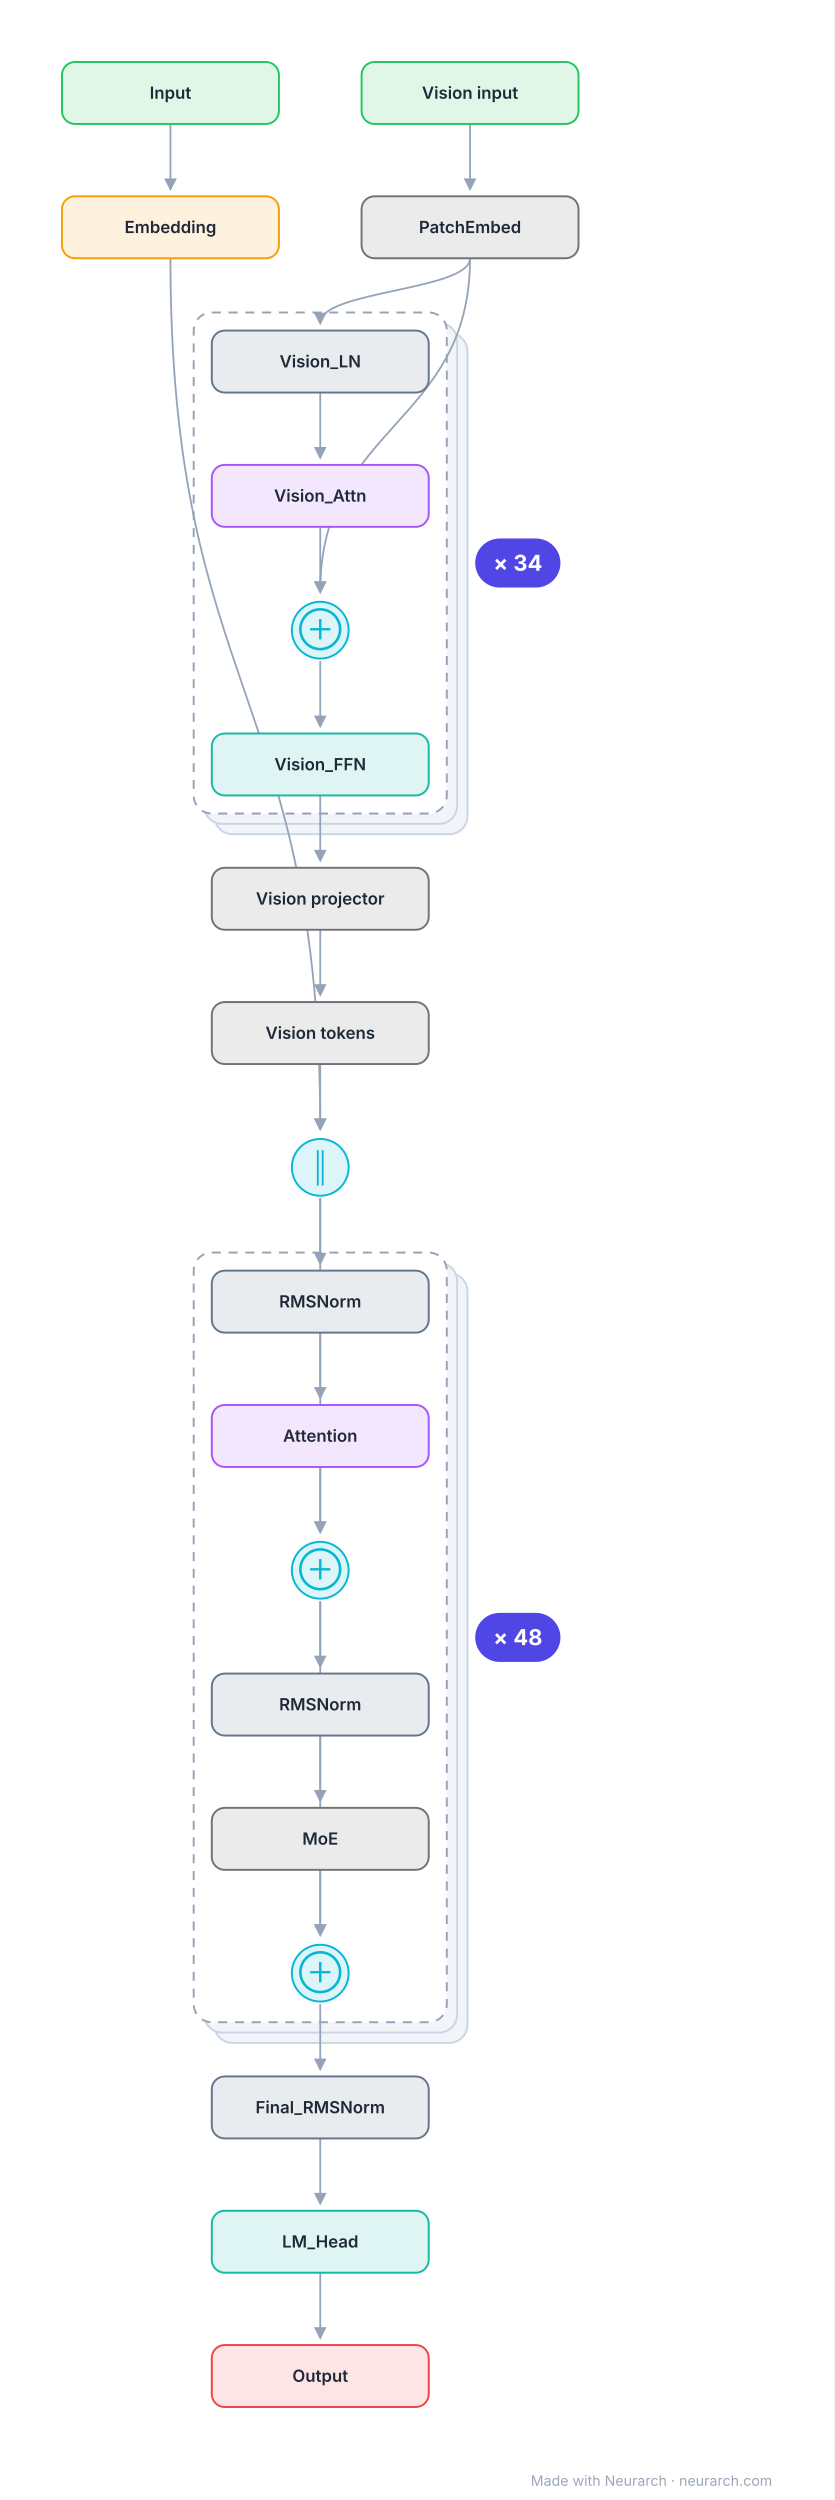
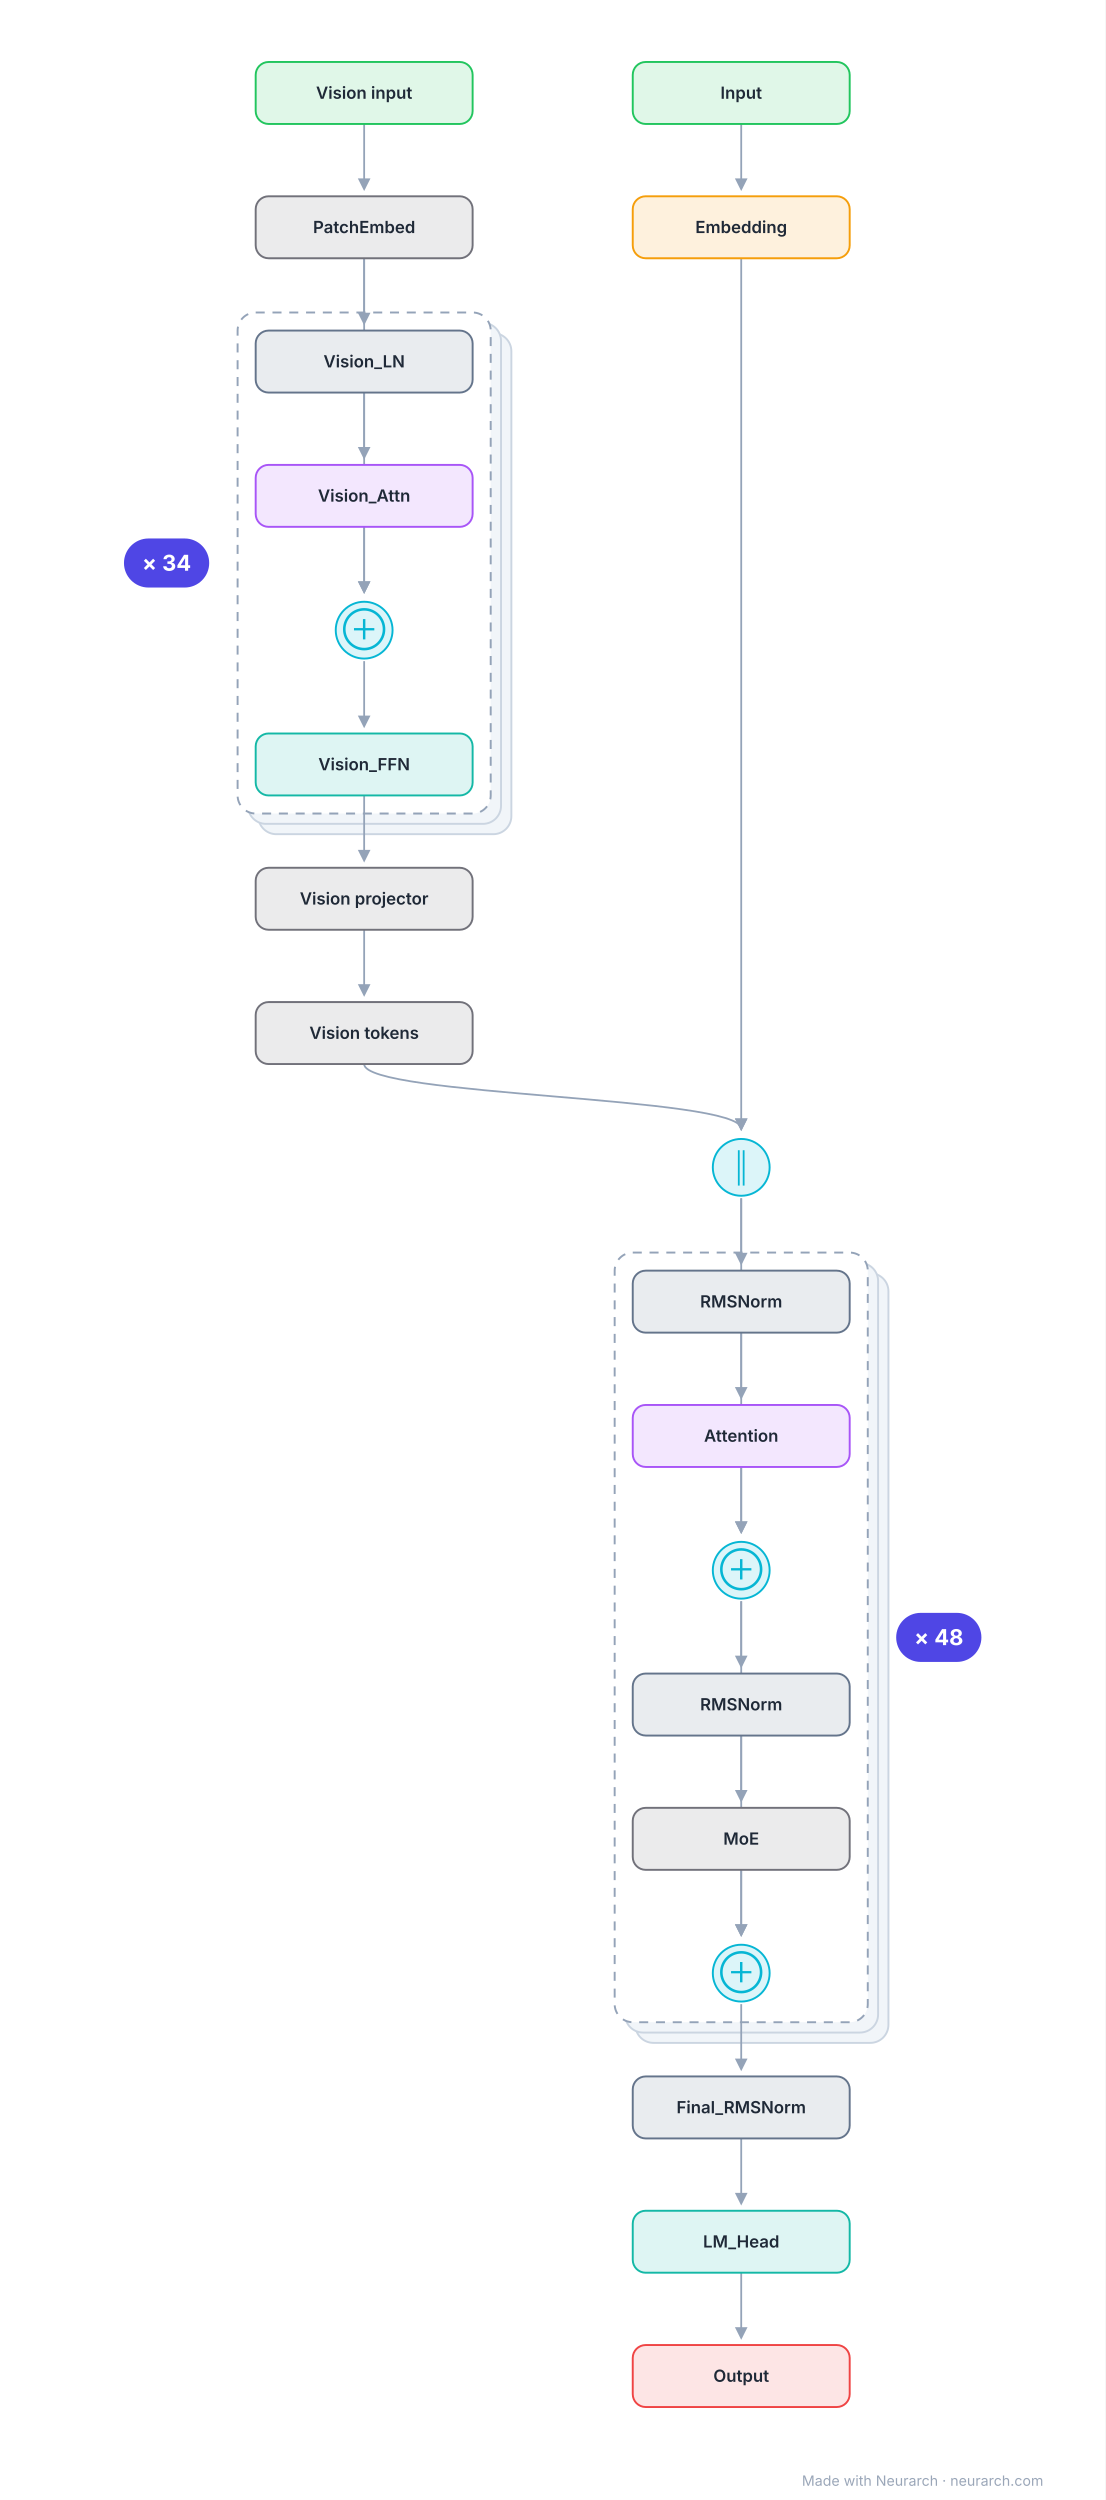
- <svg xmlns="http://www.w3.org/2000/svg" width="646" height="1936" viewBox="0 0 646 1936" font-family="-apple-system, 'Segoe UI', Inter, Helvetica, Arial, sans-serif">
+ <svg xmlns="http://www.w3.org/2000/svg" width="856" height="1936" viewBox="0 0 856 1936" font-family="-apple-system, 'Segoe UI', Inter, Helvetica, Arial, sans-serif">
  <defs>
    <marker id="arrow" viewBox="0 0 10 10" refX="8" refY="5" markerWidth="7" markerHeight="7" orient="auto-start-reverse">
      <path d="M0,0 L10,5 L0,10 z" fill="#94a3b8" />
    </marker>
  </defs>
-   <rect x="0" y="0" width="646" height="1936" fill="#ffffff" />
-   <rect x="166.0" y="258.0" width="196.0" height="388.0" rx="14" fill="#f1f5f9" stroke="#cbd5e1" stroke-width="1.5" />
-   <rect x="158.0" y="250.0" width="196.0" height="388.0" rx="14" fill="#f1f5f9" stroke="#cbd5e1" stroke-width="1.5" />
-   <rect x="150.0" y="242.0" width="196.0" height="388.0" rx="14" fill="#ffffff" stroke="#94a3b8" stroke-width="1.5" stroke-dasharray="7 6" />
-   <rect x="368.0" y="417.0" width="66" height="38" rx="19" fill="#4f46e5" />
-   <text x="401.0" y="442.0" text-anchor="middle" font-size="17" font-weight="700" fill="#ffffff">× 34</text>
-   <rect x="166.0" y="986.0" width="196.0" height="596.0" rx="14" fill="#f1f5f9" stroke="#cbd5e1" stroke-width="1.5" />
-   <rect x="158.0" y="978.0" width="196.0" height="596.0" rx="14" fill="#f1f5f9" stroke="#cbd5e1" stroke-width="1.5" />
-   <rect x="150.0" y="970.0" width="196.0" height="596.0" rx="14" fill="#ffffff" stroke="#94a3b8" stroke-width="1.5" stroke-dasharray="7 6" />
-   <rect x="368.0" y="1249.0" width="66" height="38" rx="19" fill="#4f46e5" />
-   <text x="401.0" y="1274.0" text-anchor="middle" font-size="17" font-weight="700" fill="#ffffff">× 48</text>
-   <path d="M132.0,96.0 C132.0,121.0 132.0,121.0 132.0,146.0" fill="none" stroke="#94a3b8" stroke-width="1.4" marker-end="url(#arrow)" />
-   <path d="M364.0,96.0 C364.0,121.0 364.0,121.0 364.0,146.0" fill="none" stroke="#94a3b8" stroke-width="1.4" marker-end="url(#arrow)" />
-   <path d="M364.0,200.0 C364.0,225.0 248.0,225.0 248.0,250.0" fill="none" stroke="#94a3b8" stroke-width="1.4" marker-end="url(#arrow)" />
-   <path d="M248.0,304.0 C248.0,329.0 248.0,329.0 248.0,354.0" fill="none" stroke="#94a3b8" stroke-width="1.4" marker-end="url(#arrow)" />
-   <path d="M248.0,408.0 C248.0,433.0 248.0,433.0 248.0,458.0" fill="none" stroke="#94a3b8" stroke-width="1.4" marker-end="url(#arrow)" />
-   <path d="M364.0,200.0 C364.0,329.0 248.0,329.0 248.0,458.0" fill="none" stroke="#94a3b8" stroke-width="1.4" marker-end="url(#arrow)" />
-   <path d="M248.0,512.0 C248.0,537.0 248.0,537.0 248.0,562.0" fill="none" stroke="#94a3b8" stroke-width="1.4" marker-end="url(#arrow)" />
-   <path d="M248.0,720.0 C248.0,745.0 248.0,745.0 248.0,770.0" fill="none" stroke="#94a3b8" stroke-width="1.4" marker-end="url(#arrow)" />
-   <path d="M132.0,200.0 C132.0,537.0 248.0,537.0 248.0,874.0" fill="none" stroke="#94a3b8" stroke-width="1.4" marker-end="url(#arrow)" />
-   <path d="M248.0,824.0 C248.0,849.0 248.0,849.0 248.0,874.0" fill="none" stroke="#94a3b8" stroke-width="1.4" marker-end="url(#arrow)" />
-   <path d="M248.0,928.0 C248.0,953.0 248.0,953.0 248.0,978.0" fill="none" stroke="#94a3b8" stroke-width="1.4" marker-end="url(#arrow)" />
-   <path d="M248.0,1032.0 C248.0,1057.0 248.0,1057.0 248.0,1082.0" fill="none" stroke="#94a3b8" stroke-width="1.4" marker-end="url(#arrow)" />
-   <path d="M248.0,1136.0 C248.0,1161.0 248.0,1161.0 248.0,1186.0" fill="none" stroke="#94a3b8" stroke-width="1.4" marker-end="url(#arrow)" />
-   <path d="M248.0,928.0 C248.0,1057.0 248.0,1057.0 248.0,1186.0" fill="none" stroke="#94a3b8" stroke-width="1.4" marker-end="url(#arrow)" />
-   <path d="M248.0,1240.0 C248.0,1265.0 248.0,1265.0 248.0,1290.0" fill="none" stroke="#94a3b8" stroke-width="1.4" marker-end="url(#arrow)" />
-   <path d="M248.0,1344.0 C248.0,1369.0 248.0,1369.0 248.0,1394.0" fill="none" stroke="#94a3b8" stroke-width="1.4" marker-end="url(#arrow)" />
-   <path d="M248.0,1448.0 C248.0,1473.0 248.0,1473.0 248.0,1498.0" fill="none" stroke="#94a3b8" stroke-width="1.4" marker-end="url(#arrow)" />
-   <path d="M248.0,1240.0 C248.0,1369.0 248.0,1369.0 248.0,1498.0" fill="none" stroke="#94a3b8" stroke-width="1.4" marker-end="url(#arrow)" />
-   <path d="M248.0,1656.0 C248.0,1681.0 248.0,1681.0 248.0,1706.0" fill="none" stroke="#94a3b8" stroke-width="1.4" marker-end="url(#arrow)" />
-   <path d="M248.0,1760.0 C248.0,1785.0 248.0,1785.0 248.0,1810.0" fill="none" stroke="#94a3b8" stroke-width="1.4" marker-end="url(#arrow)" />
-   <path d="M248.0,616.0 C248.0,641.0 248.0,641.0 248.0,666.0" fill="none" stroke="#94a3b8" stroke-width="1.4" marker-end="url(#arrow)" />
-   <path d="M248.0,1552.0 C248.0,1577.0 248.0,1577.0 248.0,1602.0" fill="none" stroke="#94a3b8" stroke-width="1.4" marker-end="url(#arrow)" />
-   <rect x="48.0" y="48.0" width="168" height="48" rx="10" fill="rgb(224, 247, 232)" stroke="#22c55e" stroke-width="1.5" />
-   <text x="132.0" y="76.5" text-anchor="middle" font-size="13" font-weight="600" fill="#1f2937">Input</text>
-   <rect x="48.0" y="152.0" width="168" height="48" rx="10" fill="rgb(254, 241, 221)" stroke="#f59e0b" stroke-width="1.5" />
-   <text x="132.0" y="180.5" text-anchor="middle" font-size="13" font-weight="600" fill="#1f2937">Embedding</text>
-   <rect x="280.0" y="48.0" width="168" height="48" rx="10" fill="rgb(224, 247, 232)" stroke="#22c55e" stroke-width="1.5" />
-   <text x="364.0" y="76.5" text-anchor="middle" font-size="13" font-weight="600" fill="#1f2937">Vision input</text>
-   <rect x="280.0" y="152.0" width="168" height="48" rx="10" fill="rgb(235, 235, 236)" stroke="#71717a" stroke-width="1.5" />
-   <text x="364.0" y="180.5" text-anchor="middle" font-size="13" font-weight="600" fill="#1f2937">PatchEmbed</text>
-   <rect x="164.0" y="256.0" width="168" height="48" rx="10" fill="rgb(233, 236, 239)" stroke="#64748b" stroke-width="1.5" />
-   <text x="248.0" y="284.5" text-anchor="middle" font-size="13" font-weight="600" fill="#1f2937">Vision_LN</text>
-   <rect x="164.0" y="360.0" width="168" height="48" rx="10" fill="rgb(243, 231, 254)" stroke="#a855f7" stroke-width="1.5" />
-   <text x="248.0" y="388.5" text-anchor="middle" font-size="13" font-weight="600" fill="#1f2937">Vision_Attn</text>
-   <circle cx="248.0" cy="488.0" r="22" fill="rgb(220, 245, 249)" stroke="#06b6d4" stroke-width="1.5" />
-   <text x="248.0" y="496.0" text-anchor="middle" font-size="24" fill="#06b6d4">⊕</text>
-   <rect x="164.0" y="568.0" width="168" height="48" rx="10" fill="rgb(222, 245, 243)" stroke="#14b8a6" stroke-width="1.5" />
-   <text x="248.0" y="596.5" text-anchor="middle" font-size="13" font-weight="600" fill="#1f2937">Vision_FFN</text>
-   <rect x="164.0" y="672.0" width="168" height="48" rx="10" fill="rgb(235, 235, 236)" stroke="#71717a" stroke-width="1.5" />
-   <text x="248.0" y="700.5" text-anchor="middle" font-size="13" font-weight="600" fill="#1f2937">Vision projector</text>
-   <rect x="164.0" y="776.0" width="168" height="48" rx="10" fill="rgb(235, 235, 236)" stroke="#71717a" stroke-width="1.5" />
-   <text x="248.0" y="804.5" text-anchor="middle" font-size="13" font-weight="600" fill="#1f2937">Vision tokens</text>
-   <circle cx="248.0" cy="904.0" r="22" fill="rgb(220, 245, 249)" stroke="#06b6d4" stroke-width="1.5" />
-   <text x="248.0" y="912.0" text-anchor="middle" font-size="24" fill="#06b6d4">∥</text>
-   <rect x="164.0" y="984.0" width="168" height="48" rx="10" fill="rgb(233, 236, 239)" stroke="#64748b" stroke-width="1.5" />
-   <text x="248.0" y="1012.5" text-anchor="middle" font-size="13" font-weight="600" fill="#1f2937">RMSNorm</text>
-   <rect x="164.0" y="1088.0" width="168" height="48" rx="10" fill="rgb(243, 231, 254)" stroke="#a855f7" stroke-width="1.5" />
-   <text x="248.0" y="1116.5" text-anchor="middle" font-size="13" font-weight="600" fill="#1f2937">Attention</text>
-   <circle cx="248.0" cy="1216.0" r="22" fill="rgb(220, 245, 249)" stroke="#06b6d4" stroke-width="1.5" />
-   <text x="248.0" y="1224.0" text-anchor="middle" font-size="24" fill="#06b6d4">⊕</text>
-   <rect x="164.0" y="1296.0" width="168" height="48" rx="10" fill="rgb(233, 236, 239)" stroke="#64748b" stroke-width="1.5" />
-   <text x="248.0" y="1324.5" text-anchor="middle" font-size="13" font-weight="600" fill="#1f2937">RMSNorm</text>
-   <rect x="164.0" y="1400.0" width="168" height="48" rx="10" fill="rgb(235, 235, 236)" stroke="#71717a" stroke-width="1.5" />
-   <text x="248.0" y="1428.5" text-anchor="middle" font-size="13" font-weight="600" fill="#1f2937">MoE</text>
-   <circle cx="248.0" cy="1528.0" r="22" fill="rgb(220, 245, 249)" stroke="#06b6d4" stroke-width="1.5" />
-   <text x="248.0" y="1536.0" text-anchor="middle" font-size="24" fill="#06b6d4">⊕</text>
-   <rect x="164.0" y="1608.0" width="168" height="48" rx="10" fill="rgb(233, 236, 239)" stroke="#64748b" stroke-width="1.5" />
-   <text x="248.0" y="1636.5" text-anchor="middle" font-size="13" font-weight="600" fill="#1f2937">Final_RMSNorm</text>
-   <rect x="164.0" y="1712.0" width="168" height="48" rx="10" fill="rgb(222, 245, 243)" stroke="#14b8a6" stroke-width="1.5" />
-   <text x="248.0" y="1740.5" text-anchor="middle" font-size="13" font-weight="600" fill="#1f2937">LM_Head</text>
-   <rect x="164.0" y="1816.0" width="168" height="48" rx="10" fill="rgb(253, 229, 229)" stroke="#ef4444" stroke-width="1.5" />
-   <text x="248.0" y="1844.5" text-anchor="middle" font-size="13" font-weight="600" fill="#1f2937">Output</text>
-   <text x="598.0" y="1925.0" text-anchor="end" font-size="11" fill="#9aa6b8">Made with Neurarch · neurarch.com</text>
+   <rect x="0" y="0" width="856" height="1936" fill="#ffffff" />
+   <rect x="200.0" y="258.0" width="196.0" height="388.0" rx="14" fill="#f1f5f9" stroke="#cbd5e1" stroke-width="1.5" />
+   <rect x="192.0" y="250.0" width="196.0" height="388.0" rx="14" fill="#f1f5f9" stroke="#cbd5e1" stroke-width="1.5" />
+   <rect x="184.0" y="242.0" width="196.0" height="388.0" rx="14" fill="#ffffff" stroke="#94a3b8" stroke-width="1.5" stroke-dasharray="7 6" />
+   <rect x="96.0" y="417.0" width="66" height="38" rx="19" fill="#4f46e5" />
+   <text x="129.0" y="442.0" text-anchor="middle" font-size="17" font-weight="700" fill="#ffffff">× 34</text>
+   <rect x="492.0" y="986.0" width="196.0" height="596.0" rx="14" fill="#f1f5f9" stroke="#cbd5e1" stroke-width="1.5" />
+   <rect x="484.0" y="978.0" width="196.0" height="596.0" rx="14" fill="#f1f5f9" stroke="#cbd5e1" stroke-width="1.5" />
+   <rect x="476.0" y="970.0" width="196.0" height="596.0" rx="14" fill="#ffffff" stroke="#94a3b8" stroke-width="1.5" stroke-dasharray="7 6" />
+   <rect x="694.0" y="1249.0" width="66" height="38" rx="19" fill="#4f46e5" />
+   <text x="727.0" y="1274.0" text-anchor="middle" font-size="17" font-weight="700" fill="#ffffff">× 48</text>
+   <path d="M574.0,96.0 C574.0,121.0 574.0,121.0 574.0,146.0" fill="none" stroke="#94a3b8" stroke-width="1.4" marker-end="url(#arrow)" />
+   <path d="M282.0,96.0 C282.0,121.0 282.0,121.0 282.0,146.0" fill="none" stroke="#94a3b8" stroke-width="1.4" marker-end="url(#arrow)" />
+   <path d="M282.0,200.0 C282.0,225.0 282.0,225.0 282.0,250.0" fill="none" stroke="#94a3b8" stroke-width="1.4" marker-end="url(#arrow)" />
+   <path d="M282.0,304.0 C282.0,329.0 282.0,329.0 282.0,354.0" fill="none" stroke="#94a3b8" stroke-width="1.4" marker-end="url(#arrow)" />
+   <path d="M282.0,408.0 C282.0,433.0 282.0,433.0 282.0,458.0" fill="none" stroke="#94a3b8" stroke-width="1.4" marker-end="url(#arrow)" />
+   <path d="M282.0,200.0 C282.0,329.0 282.0,329.0 282.0,458.0" fill="none" stroke="#94a3b8" stroke-width="1.4" marker-end="url(#arrow)" />
+   <path d="M282.0,512.0 C282.0,537.0 282.0,537.0 282.0,562.0" fill="none" stroke="#94a3b8" stroke-width="1.4" marker-end="url(#arrow)" />
+   <path d="M282.0,720.0 C282.0,745.0 282.0,745.0 282.0,770.0" fill="none" stroke="#94a3b8" stroke-width="1.4" marker-end="url(#arrow)" />
+   <path d="M574.0,200.0 C574.0,537.0 574.0,537.0 574.0,874.0" fill="none" stroke="#94a3b8" stroke-width="1.4" marker-end="url(#arrow)" />
+   <path d="M282.0,824.0 C282.0,849.0 574.0,849.0 574.0,874.0" fill="none" stroke="#94a3b8" stroke-width="1.4" marker-end="url(#arrow)" />
+   <path d="M574.0,928.0 C574.0,953.0 574.0,953.0 574.0,978.0" fill="none" stroke="#94a3b8" stroke-width="1.4" marker-end="url(#arrow)" />
+   <path d="M574.0,1032.0 C574.0,1057.0 574.0,1057.0 574.0,1082.0" fill="none" stroke="#94a3b8" stroke-width="1.4" marker-end="url(#arrow)" />
+   <path d="M574.0,1136.0 C574.0,1161.0 574.0,1161.0 574.0,1186.0" fill="none" stroke="#94a3b8" stroke-width="1.4" marker-end="url(#arrow)" />
+   <path d="M574.0,928.0 C574.0,1057.0 574.0,1057.0 574.0,1186.0" fill="none" stroke="#94a3b8" stroke-width="1.4" marker-end="url(#arrow)" />
+   <path d="M574.0,1240.0 C574.0,1265.0 574.0,1265.0 574.0,1290.0" fill="none" stroke="#94a3b8" stroke-width="1.4" marker-end="url(#arrow)" />
+   <path d="M574.0,1344.0 C574.0,1369.0 574.0,1369.0 574.0,1394.0" fill="none" stroke="#94a3b8" stroke-width="1.4" marker-end="url(#arrow)" />
+   <path d="M574.0,1448.0 C574.0,1473.0 574.0,1473.0 574.0,1498.0" fill="none" stroke="#94a3b8" stroke-width="1.4" marker-end="url(#arrow)" />
+   <path d="M574.0,1240.0 C574.0,1369.0 574.0,1369.0 574.0,1498.0" fill="none" stroke="#94a3b8" stroke-width="1.4" marker-end="url(#arrow)" />
+   <path d="M574.0,1656.0 C574.0,1681.0 574.0,1681.0 574.0,1706.0" fill="none" stroke="#94a3b8" stroke-width="1.4" marker-end="url(#arrow)" />
+   <path d="M574.0,1760.0 C574.0,1785.0 574.0,1785.0 574.0,1810.0" fill="none" stroke="#94a3b8" stroke-width="1.4" marker-end="url(#arrow)" />
+   <path d="M282.0,616.0 C282.0,641.0 282.0,641.0 282.0,666.0" fill="none" stroke="#94a3b8" stroke-width="1.4" marker-end="url(#arrow)" />
+   <path d="M574.0,1552.0 C574.0,1577.0 574.0,1577.0 574.0,1602.0" fill="none" stroke="#94a3b8" stroke-width="1.4" marker-end="url(#arrow)" />
+   <rect x="490.0" y="48.0" width="168" height="48" rx="10" fill="rgb(224, 247, 232)" stroke="#22c55e" stroke-width="1.5" />
+   <text x="574.0" y="76.5" text-anchor="middle" font-size="13" font-weight="600" fill="#1f2937">Input</text>
+   <rect x="490.0" y="152.0" width="168" height="48" rx="10" fill="rgb(254, 241, 221)" stroke="#f59e0b" stroke-width="1.5" />
+   <text x="574.0" y="180.5" text-anchor="middle" font-size="13" font-weight="600" fill="#1f2937">Embedding</text>
+   <rect x="198.0" y="48.0" width="168" height="48" rx="10" fill="rgb(224, 247, 232)" stroke="#22c55e" stroke-width="1.5" />
+   <text x="282.0" y="76.5" text-anchor="middle" font-size="13" font-weight="600" fill="#1f2937">Vision input</text>
+   <rect x="198.0" y="152.0" width="168" height="48" rx="10" fill="rgb(235, 235, 236)" stroke="#71717a" stroke-width="1.5" />
+   <text x="282.0" y="180.5" text-anchor="middle" font-size="13" font-weight="600" fill="#1f2937">PatchEmbed</text>
+   <rect x="198.0" y="256.0" width="168" height="48" rx="10" fill="rgb(233, 236, 239)" stroke="#64748b" stroke-width="1.5" />
+   <text x="282.0" y="284.5" text-anchor="middle" font-size="13" font-weight="600" fill="#1f2937">Vision_LN</text>
+   <rect x="198.0" y="360.0" width="168" height="48" rx="10" fill="rgb(243, 231, 254)" stroke="#a855f7" stroke-width="1.5" />
+   <text x="282.0" y="388.5" text-anchor="middle" font-size="13" font-weight="600" fill="#1f2937">Vision_Attn</text>
+   <circle cx="282.0" cy="488.0" r="22" fill="rgb(220, 245, 249)" stroke="#06b6d4" stroke-width="1.5" />
+   <text x="282.0" y="496.0" text-anchor="middle" font-size="24" fill="#06b6d4">⊕</text>
+   <rect x="198.0" y="568.0" width="168" height="48" rx="10" fill="rgb(222, 245, 243)" stroke="#14b8a6" stroke-width="1.5" />
+   <text x="282.0" y="596.5" text-anchor="middle" font-size="13" font-weight="600" fill="#1f2937">Vision_FFN</text>
+   <rect x="198.0" y="672.0" width="168" height="48" rx="10" fill="rgb(235, 235, 236)" stroke="#71717a" stroke-width="1.5" />
+   <text x="282.0" y="700.5" text-anchor="middle" font-size="13" font-weight="600" fill="#1f2937">Vision projector</text>
+   <rect x="198.0" y="776.0" width="168" height="48" rx="10" fill="rgb(235, 235, 236)" stroke="#71717a" stroke-width="1.5" />
+   <text x="282.0" y="804.5" text-anchor="middle" font-size="13" font-weight="600" fill="#1f2937">Vision tokens</text>
+   <circle cx="574.0" cy="904.0" r="22" fill="rgb(220, 245, 249)" stroke="#06b6d4" stroke-width="1.5" />
+   <text x="574.0" y="912.0" text-anchor="middle" font-size="24" fill="#06b6d4">∥</text>
+   <rect x="490.0" y="984.0" width="168" height="48" rx="10" fill="rgb(233, 236, 239)" stroke="#64748b" stroke-width="1.5" />
+   <text x="574.0" y="1012.5" text-anchor="middle" font-size="13" font-weight="600" fill="#1f2937">RMSNorm</text>
+   <rect x="490.0" y="1088.0" width="168" height="48" rx="10" fill="rgb(243, 231, 254)" stroke="#a855f7" stroke-width="1.5" />
+   <text x="574.0" y="1116.5" text-anchor="middle" font-size="13" font-weight="600" fill="#1f2937">Attention</text>
+   <circle cx="574.0" cy="1216.0" r="22" fill="rgb(220, 245, 249)" stroke="#06b6d4" stroke-width="1.5" />
+   <text x="574.0" y="1224.0" text-anchor="middle" font-size="24" fill="#06b6d4">⊕</text>
+   <rect x="490.0" y="1296.0" width="168" height="48" rx="10" fill="rgb(233, 236, 239)" stroke="#64748b" stroke-width="1.5" />
+   <text x="574.0" y="1324.5" text-anchor="middle" font-size="13" font-weight="600" fill="#1f2937">RMSNorm</text>
+   <rect x="490.0" y="1400.0" width="168" height="48" rx="10" fill="rgb(235, 235, 236)" stroke="#71717a" stroke-width="1.5" />
+   <text x="574.0" y="1428.5" text-anchor="middle" font-size="13" font-weight="600" fill="#1f2937">MoE</text>
+   <circle cx="574.0" cy="1528.0" r="22" fill="rgb(220, 245, 249)" stroke="#06b6d4" stroke-width="1.5" />
+   <text x="574.0" y="1536.0" text-anchor="middle" font-size="24" fill="#06b6d4">⊕</text>
+   <rect x="490.0" y="1608.0" width="168" height="48" rx="10" fill="rgb(233, 236, 239)" stroke="#64748b" stroke-width="1.5" />
+   <text x="574.0" y="1636.5" text-anchor="middle" font-size="13" font-weight="600" fill="#1f2937">Final_RMSNorm</text>
+   <rect x="490.0" y="1712.0" width="168" height="48" rx="10" fill="rgb(222, 245, 243)" stroke="#14b8a6" stroke-width="1.5" />
+   <text x="574.0" y="1740.5" text-anchor="middle" font-size="13" font-weight="600" fill="#1f2937">LM_Head</text>
+   <rect x="490.0" y="1816.0" width="168" height="48" rx="10" fill="rgb(253, 229, 229)" stroke="#ef4444" stroke-width="1.5" />
+   <text x="574.0" y="1844.5" text-anchor="middle" font-size="13" font-weight="600" fill="#1f2937">Output</text>
+   <text x="808.0" y="1925.0" text-anchor="end" font-size="11" fill="#9aa6b8">Made with Neurarch · neurarch.com</text>
</svg>
